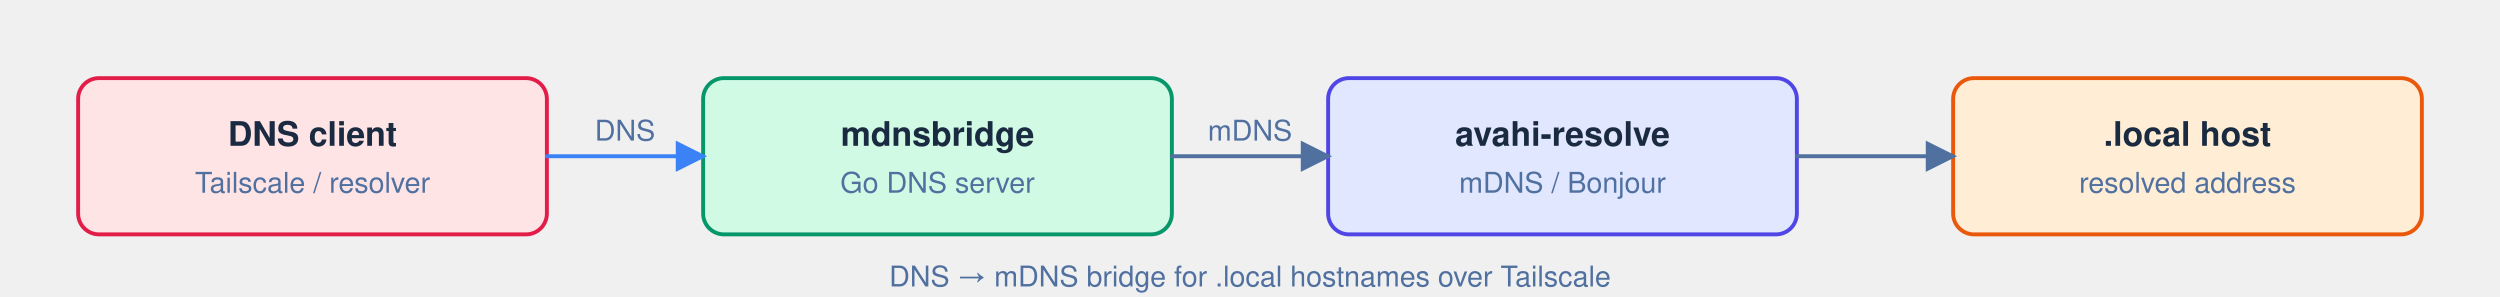
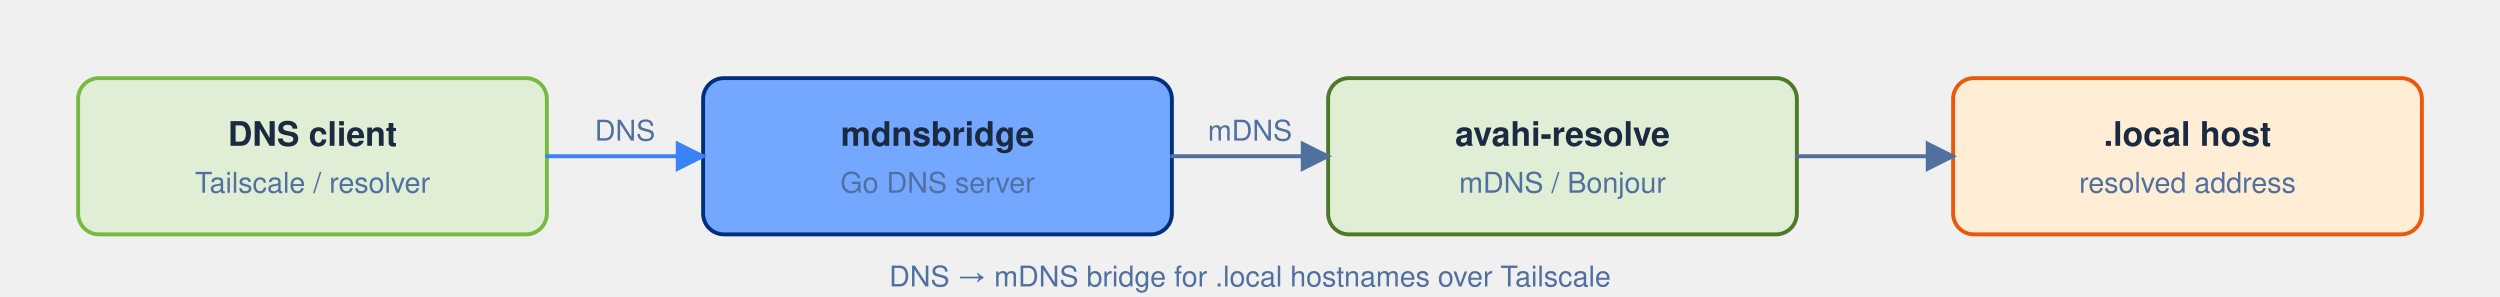
<svg xmlns="http://www.w3.org/2000/svg" viewBox="0 0 960 114">
  <style>
    /* Default: light mode (for rsvg-convert and non-media-query agents) */
    .bg { fill: transparent; }
-     .box { fill: #ffffff; stroke: #c8d0e0; stroke-width: 1.5; }
+     .box { fill: #ffffff; stroke: #707070; stroke-width: 1.5; }
    .box-accent { fill: #dbeafe; stroke: #3b82f6; stroke-width: 1.5; }
-     .box-green { fill: #d1fae5; stroke: #059669; stroke-width: 1.5; }
+     .box-green { fill: #74a7ff; stroke: #012f7b; stroke-width: 1.5; }
    .box-warm { fill: #fef3c7; stroke: #d97706; stroke-width: 1.5; }
-     .box-purple { fill: #ede9fe; stroke: #7c3aed; stroke-width: 1.5; }
-     .box-teal { fill: #ccfbf1; stroke: #0d9488; stroke-width: 1.5; }
-     .box-slate { fill: #f1f5f9; stroke: #64748b; stroke-width: 1.5; }
-     .box-indigo { fill: #e0e7ff; stroke: #4f46e5; stroke-width: 1.5; }
-     .box-rose { fill: #ffe4e6; stroke: #e11d48; stroke-width: 1.5; }
+     .box-purple { fill: #adadad; stroke: #000000; stroke-width: 1.5; }
+     .box-teal { fill: #ebebeb; stroke: #474747; stroke-width: 1.5; }
+     .box-slate { fill: #a7c6ff; stroke: #0042a9; stroke-width: 1.5; }
+     .box-indigo { fill: #dfeed4; stroke: #4e7a27; stroke-width: 1.5; }
+     .box-rose { fill: #dfeed4; stroke: #76bb40; stroke-width: 1.5; }
    .box-orange { fill: #ffedd5; stroke: #ea580c; stroke-width: 1.5; }
-     .box-cyan { fill: #cffafe; stroke: #0891b2; stroke-width: 1.5; }
+     .box-cyan { fill: #d9c9fe; stroke: #5e30eb; stroke-width: 1.5; }
    .label { fill: #1a2a40; }
    .sub { fill: #5070a0; }
    text { font-family: -apple-system, "Segoe UI", Helvetica, sans-serif; }
    .label { font-size: 13px; font-weight: 600; }
    .sub { font-size: 11px; }
    @media (prefers-color-scheme: dark) {
      .bg { fill: transparent; }
-       .box { fill: #1a1e2a; stroke: #2a3040; }
+       .box { fill: #1a1e2a; stroke: #505050; }
      .box-accent { fill: #0d1e38; stroke: #2b5cb0; }
-       .box-green { fill: #0d2220; stroke: #207060; }
+       .box-green { fill: #0a1a3a; stroke: #4a80d0; }
      .box-warm { fill: #221a10; stroke: #a06020; }
-       .box-purple { fill: #1a0d28; stroke: #7030a0; }
-       .box-teal { fill: #0d2228; stroke: #1a8a7a; }
-       .box-slate { fill: #1e293b; stroke: #475569; }
-       .box-indigo { fill: #1e1b4b; stroke: #6366f1; }
-       .box-rose { fill: #2a0a12; stroke: #f43f5e; }
+       .box-purple { fill: #222222; stroke: #666666; }
+       .box-teal { fill: #1e1e1e; stroke: #666666; }
+       .box-slate { fill: #0d1a38; stroke: #4a7ad0; }
+       .box-indigo { fill: #1a2810; stroke: #5a8a30; }
+       .box-rose { fill: #1a2810; stroke: #5aaa30; }
      .box-orange { fill: #2a1a08; stroke: #f97316; }
-       .box-cyan { fill: #082f3a; stroke: #06b6d4; }
+       .box-cyan { fill: #1a1030; stroke: #7040d0; }
      .label { fill: #d0daf0; }
      .sub { fill: #5070a0; }
    }
  </style>
  <defs>
    <marker id="ah" markerWidth="8" markerHeight="8" refX="7" refY="4" orient="auto">
      <path d="M0,0 L8,4 L0,8z" fill="#5070a0" stroke="none" />
    </marker>
    <marker id="ahs" markerWidth="8" markerHeight="8" refX="7" refY="4" orient="auto">
      <path d="M0,0 L8,4 L0,8z" fill="#3b82f6" stroke="none" />
    </marker>
  </defs>
  <rect width="960" height="114" class="bg" rx="8" />
  <rect x="30" y="30" width="180" height="60" rx="8" class="box-rose" />
  <text x="120" y="56" text-anchor="middle" class="label">DNS client</text>
  <text x="120" y="74" text-anchor="middle" class="sub">Tailscale / resolver</text>
  <rect x="270" y="30" width="180" height="60" rx="8" class="box-green" />
  <text x="360" y="56" text-anchor="middle" class="label">mdnsbridge</text>
  <text x="360" y="74" text-anchor="middle" class="sub">Go DNS server</text>
  <rect x="510" y="30" width="180" height="60" rx="8" class="box-indigo" />
  <text x="600" y="56" text-anchor="middle" class="label">avahi-resolve</text>
  <text x="600" y="74" text-anchor="middle" class="sub">mDNS / Bonjour</text>
  <rect x="750" y="30" width="180" height="60" rx="8" class="box-orange" />
  <text x="840" y="56" text-anchor="middle" class="label">.local host</text>
  <text x="840" y="74" text-anchor="middle" class="sub">resolved address</text>
  <path d="M210,60 L270,60" fill="none" stroke="#3b82f6" stroke-width="1.5" stroke-linecap="round" marker-end="url(#ahs)" />
  <text x="240" y="54" text-anchor="middle" class="sub">DNS</text>
  <path d="M450,60 L510,60" fill="none" stroke="#5070a0" stroke-width="1.5" stroke-linecap="round" marker-end="url(#ah)" />
  <text x="480" y="54" text-anchor="middle" class="sub">mDNS</text>
  <path d="M690,60 L750,60" fill="none" stroke="#5070a0" stroke-width="1.5" stroke-linecap="round" marker-end="url(#ah)" />
  <text x="480" y="110" text-anchor="middle" class="sub">DNS → mDNS bridge for .local hostnames over Tailscale</text>
</svg>
